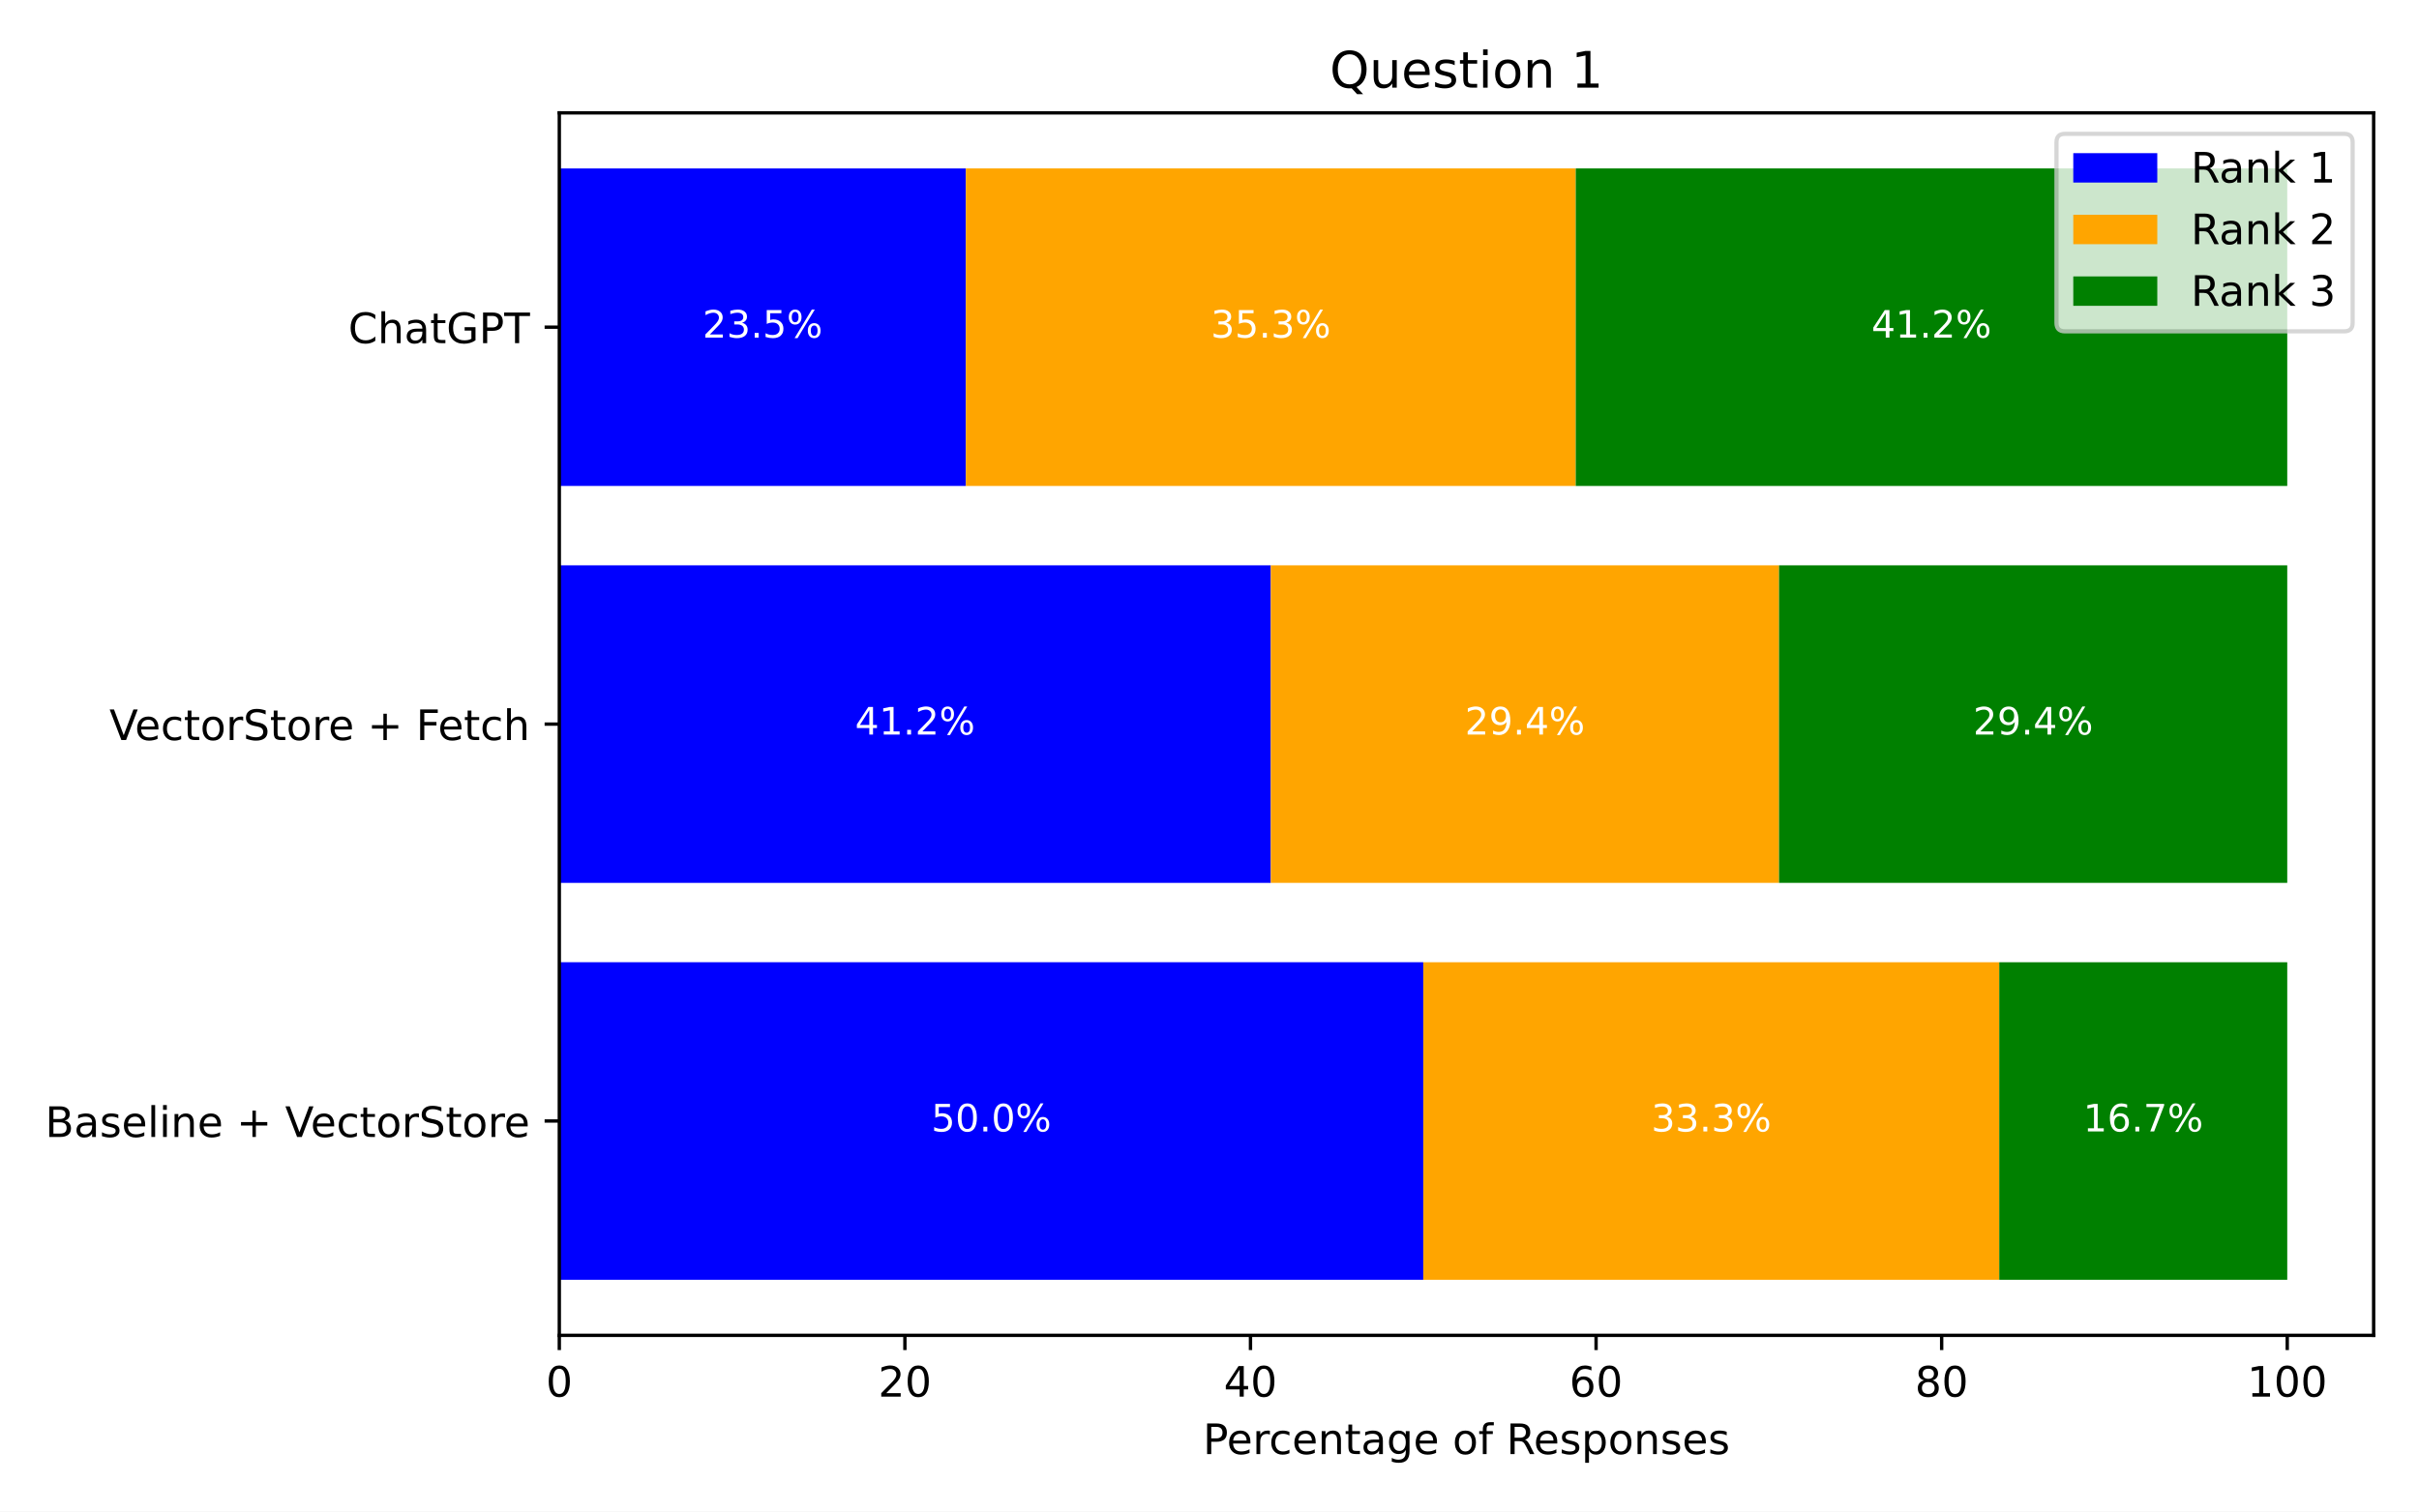
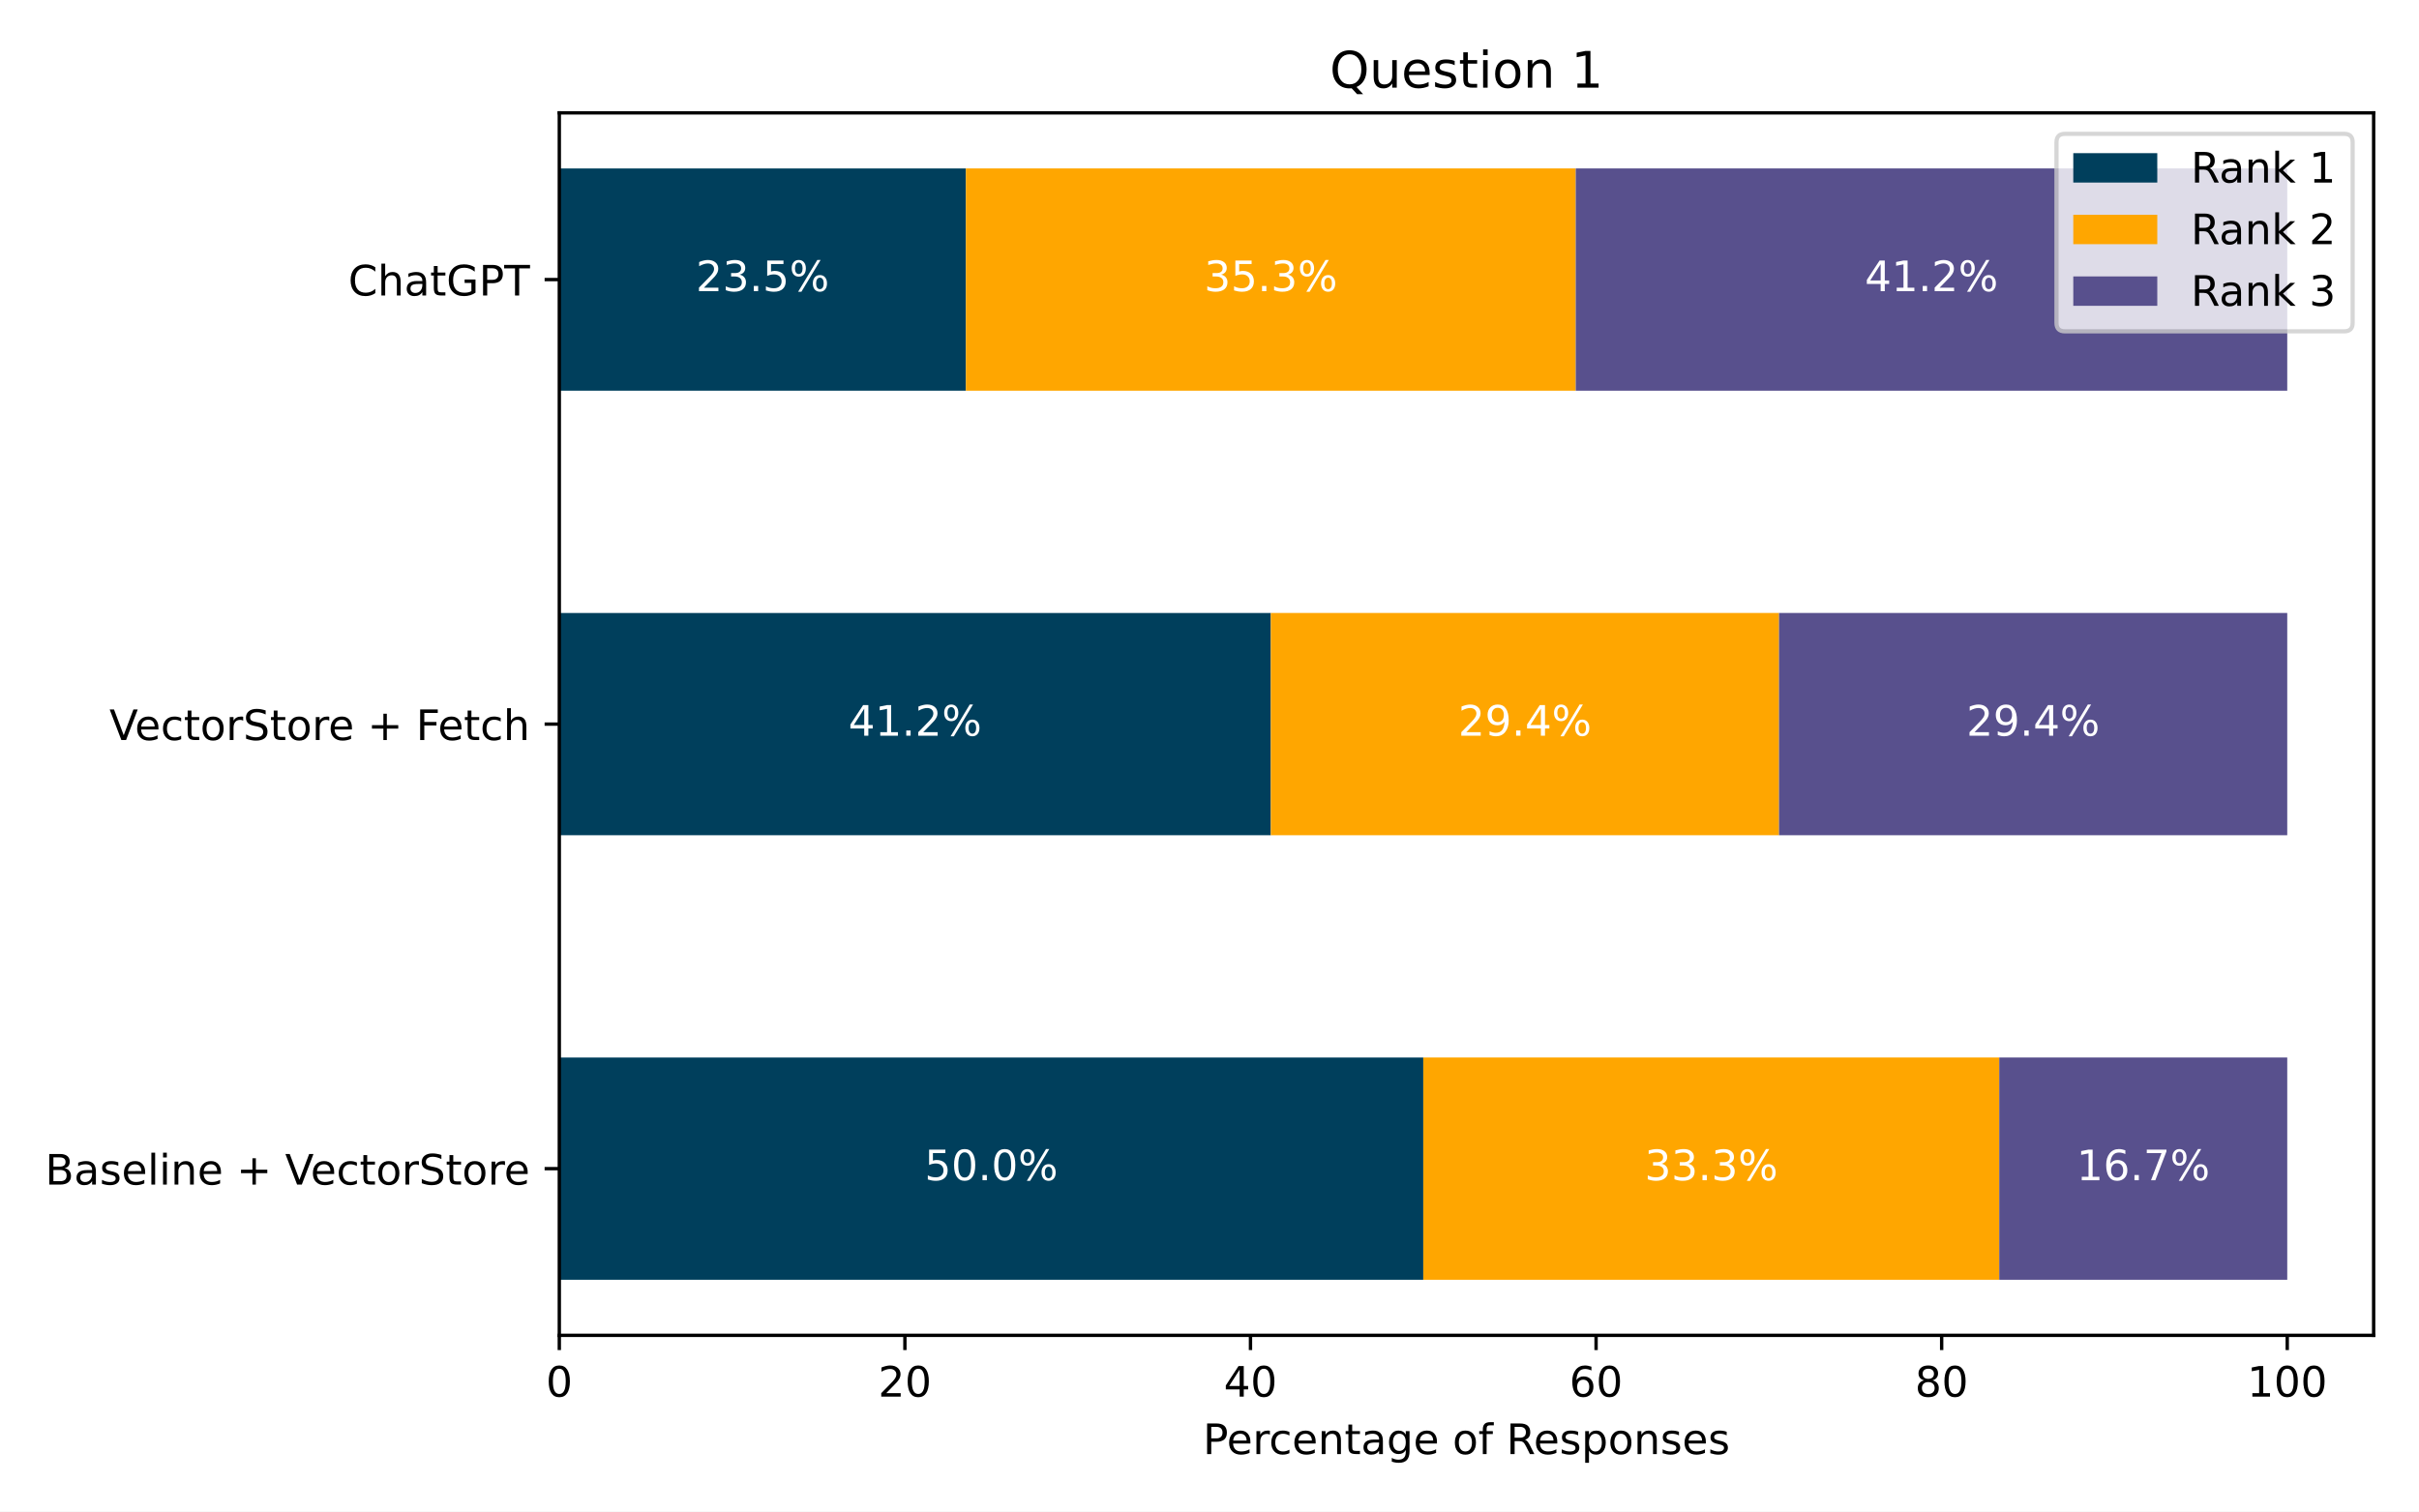
<svg xmlns="http://www.w3.org/2000/svg" xmlns:xlink="http://www.w3.org/1999/xlink" width="576pt" height="360pt" viewBox="0 0 576 360" version="1.1">
  <defs>
    <style type="text/css">*{stroke-linejoin: round; stroke-linecap: butt}</style>
  </defs>
  <g id="figure_1">
    <g id="patch_1">
      <path d="M 0 360  L 576 360  L 576 0  L 0 0  z " style="fill: #ffffff" />
    </g>
    <g id="axes_1">
      <g id="patch_2">
        <path d="M 133.18 318.04  L 565.2 318.04  L 565.2 26.88  L 133.18 26.88  z " style="fill: #ffffff" />
      </g>
      <g id="patch_3">
-         <path d="M 133.18 304.805  L 338.904 304.805  L 338.904 229.179  L 133.18 229.179  z " clip-path="url(#p5b445e9694)" style="fill: #0000ff" />
+         <path d="M 133.18 304.805  L 338.904 304.805  L 338.904 251.867  L 133.18 251.867  z " clip-path="url(#pec26a52840)" style="fill: #003f5c" />
      </g>
      <g id="patch_4">
-         <path d="M 133.18 210.273  L 302.6 210.273  L 302.6 134.647  L 133.18 134.647  z " clip-path="url(#p5b445e9694)" style="fill: #0000ff" />
+         <path d="M 133.18 198.929  L 302.6 198.929  L 302.6 145.991  L 133.18 145.991  z " clip-path="url(#pec26a52840)" style="fill: #003f5c" />
      </g>
      <g id="patch_5">
-         <path d="M 133.18 115.741  L 229.991 115.741  L 229.991 40.115  L 133.18 40.115  z " clip-path="url(#p5b445e9694)" style="fill: #0000ff" />
+         <path d="M 133.18 93.053  L 229.991 93.053  L 229.991 40.115  L 133.18 40.115  z " clip-path="url(#pec26a52840)" style="fill: #003f5c" />
      </g>
      <g id="patch_6">
-         <path d="M 338.904 304.805  L 476.053 304.805  L 476.053 229.179  L 338.904 229.179  z " clip-path="url(#p5b445e9694)" style="fill: #ffa500" />
+         <path d="M 338.904 304.805  L 476.053 304.805  L 476.053 251.867  L 338.904 251.867  z " clip-path="url(#pec26a52840)" style="fill: #ffa600" />
      </g>
      <g id="patch_7">
-         <path d="M 302.6 210.273  L 423.614 210.273  L 423.614 134.647  L 302.6 134.647  z " clip-path="url(#p5b445e9694)" style="fill: #ffa500" />
+         <path d="M 302.6 198.929  L 423.614 198.929  L 423.614 145.991  L 302.6 145.991  z " clip-path="url(#pec26a52840)" style="fill: #ffa600" />
      </g>
      <g id="patch_8">
-         <path d="M 229.991 115.741  L 375.208 115.741  L 375.208 40.115  L 229.991 40.115  z " clip-path="url(#p5b445e9694)" style="fill: #ffa500" />
+         <path d="M 229.991 93.053  L 375.208 93.053  L 375.208 40.115  L 229.991 40.115  z " clip-path="url(#pec26a52840)" style="fill: #ffa600" />
      </g>
      <g id="patch_9">
-         <path d="M 476.053 304.805  L 544.628 304.805  L 544.628 229.179  L 476.053 229.179  z " clip-path="url(#p5b445e9694)" style="fill: #008000" />
+         <path d="M 476.053 304.805  L 544.628 304.805  L 544.628 251.867  L 476.053 251.867  z " clip-path="url(#pec26a52840)" style="fill: #58508d" />
      </g>
      <g id="patch_10">
-         <path d="M 423.614 210.273  L 544.628 210.273  L 544.628 134.647  L 423.614 134.647  z " clip-path="url(#p5b445e9694)" style="fill: #008000" />
+         <path d="M 423.614 198.929  L 544.628 198.929  L 544.628 145.991  L 423.614 145.991  z " clip-path="url(#pec26a52840)" style="fill: #58508d" />
      </g>
      <g id="patch_11">
-         <path d="M 375.208 115.741  L 544.628 115.741  L 544.628 40.115  L 375.208 40.115  z " clip-path="url(#p5b445e9694)" style="fill: #008000" />
+         <path d="M 375.208 93.053  L 544.628 93.053  L 544.628 40.115  L 375.208 40.115  z " clip-path="url(#pec26a52840)" style="fill: #58508d" />
      </g>
      <g id="matplotlib.axis_1">
        <g id="xtick_1">
          <g id="line2d_1">
            <defs>
-               <path id="mfbe6ebeb5d" d="M 0 0  L 0 3.5  " style="stroke: #000000; stroke-width: 0.8" />
+               <path id="m919927a421" d="M 0 0  L 0 3.5  " style="stroke: #000000; stroke-width: 0.8" />
            </defs>
            <g>
-               <use xlink:href="#mfbe6ebeb5d" x="133.18" y="318.04" style="stroke: #000000; stroke-width: 0.8" />
+               <use xlink:href="#m919927a421" x="133.18" y="318.04" style="stroke: #000000; stroke-width: 0.8" />
            </g>
          </g>
          <g id="text_1">
            <g transform="translate(129.9988 332.6384) scale(0.1 -0.1)">
              <defs>
                <path id="DejaVuSans-30" d="M 2034 4250  Q 1547 4250 1301 3770  Q 1056 3291 1056 2328  Q 1056 1369 1301 889  Q 1547 409 2034 409  Q 2525 409 2770 889  Q 3016 1369 3016 2328  Q 3016 3291 2770 3770  Q 2525 4250 2034 4250  z M 2034 4750  Q 2819 4750 3233 4129  Q 3647 3509 3647 2328  Q 3647 1150 3233 529  Q 2819 -91 2034 -91  Q 1250 -91 836 529  Q 422 1150 422 2328  Q 422 3509 836 4129  Q 1250 4750 2034 4750  z " transform="scale(0.015625)" />
              </defs>
              <use xlink:href="#DejaVuSans-30" />
            </g>
          </g>
        </g>
        <g id="xtick_2">
          <g id="line2d_2">
            <g>
-               <use xlink:href="#mfbe6ebeb5d" x="215.47" y="318.04" style="stroke: #000000; stroke-width: 0.8" />
+               <use xlink:href="#m919927a421" x="215.47" y="318.04" style="stroke: #000000; stroke-width: 0.8" />
            </g>
          </g>
          <g id="text_2">
            <g transform="translate(209.107 332.6384) scale(0.1 -0.1)">
              <defs>
                <path id="DejaVuSans-32" d="M 1228 531  L 3431 531  L 3431 0  L 469 0  L 469 531  Q 828 903 1448 1529  Q 2069 2156 2228 2338  Q 2531 2678 2651 2914  Q 2772 3150 2772 3378  Q 2772 3750 2511 3984  Q 2250 4219 1831 4219  Q 1534 4219 1204 4116  Q 875 4013 500 3803  L 500 4441  Q 881 4594 1212 4672  Q 1544 4750 1819 4750  Q 2544 4750 2975 4387  Q 3406 4025 3406 3419  Q 3406 3131 3298 2873  Q 3191 2616 2906 2266  Q 2828 2175 2409 1742  Q 1991 1309 1228 531  z " transform="scale(0.015625)" />
              </defs>
              <use xlink:href="#DejaVuSans-32" />
              <use xlink:href="#DejaVuSans-30" x="63.623" />
            </g>
          </g>
        </g>
        <g id="xtick_3">
          <g id="line2d_3">
            <g>
-               <use xlink:href="#mfbe6ebeb5d" x="297.759" y="318.04" style="stroke: #000000; stroke-width: 0.8" />
+               <use xlink:href="#m919927a421" x="297.759" y="318.04" style="stroke: #000000; stroke-width: 0.8" />
            </g>
          </g>
          <g id="text_3">
            <g transform="translate(291.3965 332.6384) scale(0.1 -0.1)">
              <defs>
                <path id="DejaVuSans-34" d="M 2419 4116  L 825 1625  L 2419 1625  L 2419 4116  z M 2253 4666  L 3047 4666  L 3047 1625  L 3713 1625  L 3713 1100  L 3047 1100  L 3047 0  L 2419 0  L 2419 1100  L 313 1100  L 313 1709  L 2253 4666  z " transform="scale(0.015625)" />
              </defs>
              <use xlink:href="#DejaVuSans-34" />
              <use xlink:href="#DejaVuSans-30" x="63.623" />
            </g>
          </g>
        </g>
        <g id="xtick_4">
          <g id="line2d_4">
            <g>
-               <use xlink:href="#mfbe6ebeb5d" x="380.049" y="318.04" style="stroke: #000000; stroke-width: 0.8" />
+               <use xlink:href="#m919927a421" x="380.049" y="318.04" style="stroke: #000000; stroke-width: 0.8" />
            </g>
          </g>
          <g id="text_4">
            <g transform="translate(373.6861 332.6384) scale(0.1 -0.1)">
              <defs>
                <path id="DejaVuSans-36" d="M 2113 2584  Q 1688 2584 1439 2293  Q 1191 2003 1191 1497  Q 1191 994 1439 701  Q 1688 409 2113 409  Q 2538 409 2786 701  Q 3034 994 3034 1497  Q 3034 2003 2786 2293  Q 2538 2584 2113 2584  z M 3366 4563  L 3366 3988  Q 3128 4100 2886 4159  Q 2644 4219 2406 4219  Q 1781 4219 1451 3797  Q 1122 3375 1075 2522  Q 1259 2794 1537 2939  Q 1816 3084 2150 3084  Q 2853 3084 3261 2657  Q 3669 2231 3669 1497  Q 3669 778 3244 343  Q 2819 -91 2113 -91  Q 1303 -91 875 529  Q 447 1150 447 2328  Q 447 3434 972 4092  Q 1497 4750 2381 4750  Q 2619 4750 2861 4703  Q 3103 4656 3366 4563  z " transform="scale(0.015625)" />
              </defs>
              <use xlink:href="#DejaVuSans-36" />
              <use xlink:href="#DejaVuSans-30" x="63.623" />
            </g>
          </g>
        </g>
        <g id="xtick_5">
          <g id="line2d_5">
            <g>
-               <use xlink:href="#mfbe6ebeb5d" x="462.338" y="318.04" style="stroke: #000000; stroke-width: 0.8" />
+               <use xlink:href="#m919927a421" x="462.338" y="318.04" style="stroke: #000000; stroke-width: 0.8" />
            </g>
          </g>
          <g id="text_5">
            <g transform="translate(455.9756 332.6384) scale(0.1 -0.1)">
              <defs>
                <path id="DejaVuSans-38" d="M 2034 2216  Q 1584 2216 1326 1975  Q 1069 1734 1069 1313  Q 1069 891 1326 650  Q 1584 409 2034 409  Q 2484 409 2743 651  Q 3003 894 3003 1313  Q 3003 1734 2745 1975  Q 2488 2216 2034 2216  z M 1403 2484  Q 997 2584 770 2862  Q 544 3141 544 3541  Q 544 4100 942 4425  Q 1341 4750 2034 4750  Q 2731 4750 3128 4425  Q 3525 4100 3525 3541  Q 3525 3141 3298 2862  Q 3072 2584 2669 2484  Q 3125 2378 3379 2068  Q 3634 1759 3634 1313  Q 3634 634 3220 271  Q 2806 -91 2034 -91  Q 1263 -91 848 271  Q 434 634 434 1313  Q 434 1759 690 2068  Q 947 2378 1403 2484  z M 1172 3481  Q 1172 3119 1398 2916  Q 1625 2713 2034 2713  Q 2441 2713 2670 2916  Q 2900 3119 2900 3481  Q 2900 3844 2670 4047  Q 2441 4250 2034 4250  Q 1625 4250 1398 4047  Q 1172 3844 1172 3481  z " transform="scale(0.015625)" />
              </defs>
              <use xlink:href="#DejaVuSans-38" />
              <use xlink:href="#DejaVuSans-30" x="63.623" />
            </g>
          </g>
        </g>
        <g id="xtick_6">
          <g id="line2d_6">
            <g>
-               <use xlink:href="#mfbe6ebeb5d" x="544.628" y="318.04" style="stroke: #000000; stroke-width: 0.8" />
+               <use xlink:href="#m919927a421" x="544.628" y="318.04" style="stroke: #000000; stroke-width: 0.8" />
            </g>
          </g>
          <g id="text_6">
            <g transform="translate(535.0839 332.6384) scale(0.1 -0.1)">
              <defs>
                <path id="DejaVuSans-31" d="M 794 531  L 1825 531  L 1825 4091  L 703 3866  L 703 4441  L 1819 4666  L 2450 4666  L 2450 531  L 3481 531  L 3481 0  L 794 0  L 794 531  z " transform="scale(0.015625)" />
              </defs>
              <use xlink:href="#DejaVuSans-31" />
              <use xlink:href="#DejaVuSans-30" x="63.623" />
              <use xlink:href="#DejaVuSans-30" x="127.246" />
            </g>
          </g>
        </g>
        <g id="text_7">
          <g transform="translate(286.4509 346.3166) scale(0.1 -0.1)">
            <defs>
              <path id="DejaVuSans-50" d="M 1259 4147  L 1259 2394  L 2053 2394  Q 2494 2394 2734 2622  Q 2975 2850 2975 3272  Q 2975 3691 2734 3919  Q 2494 4147 2053 4147  L 1259 4147  z M 628 4666  L 2053 4666  Q 2838 4666 3239 4311  Q 3641 3956 3641 3272  Q 3641 2581 3239 2228  Q 2838 1875 2053 1875  L 1259 1875  L 1259 0  L 628 0  L 628 4666  z " transform="scale(0.015625)" />
              <path id="DejaVuSans-65" d="M 3597 1894  L 3597 1613  L 953 1613  Q 991 1019 1311 708  Q 1631 397 2203 397  Q 2534 397 2845 478  Q 3156 559 3463 722  L 3463 178  Q 3153 47 2828 -22  Q 2503 -91 2169 -91  Q 1331 -91 842 396  Q 353 884 353 1716  Q 353 2575 817 3079  Q 1281 3584 2069 3584  Q 2775 3584 3186 3129  Q 3597 2675 3597 1894  z M 3022 2063  Q 3016 2534 2758 2815  Q 2500 3097 2075 3097  Q 1594 3097 1305 2825  Q 1016 2553 972 2059  L 3022 2063  z " transform="scale(0.015625)" />
              <path id="DejaVuSans-72" d="M 2631 2963  Q 2534 3019 2420 3045  Q 2306 3072 2169 3072  Q 1681 3072 1420 2755  Q 1159 2438 1159 1844  L 1159 0  L 581 0  L 581 3500  L 1159 3500  L 1159 2956  Q 1341 3275 1631 3429  Q 1922 3584 2338 3584  Q 2397 3584 2469 3576  Q 2541 3569 2628 3553  L 2631 2963  z " transform="scale(0.015625)" />
              <path id="DejaVuSans-63" d="M 3122 3366  L 3122 2828  Q 2878 2963 2633 3030  Q 2388 3097 2138 3097  Q 1578 3097 1268 2742  Q 959 2388 959 1747  Q 959 1106 1268 751  Q 1578 397 2138 397  Q 2388 397 2633 464  Q 2878 531 3122 666  L 3122 134  Q 2881 22 2623 -34  Q 2366 -91 2075 -91  Q 1284 -91 818 406  Q 353 903 353 1747  Q 353 2603 823 3093  Q 1294 3584 2113 3584  Q 2378 3584 2631 3529  Q 2884 3475 3122 3366  z " transform="scale(0.015625)" />
              <path id="DejaVuSans-6e" d="M 3513 2113  L 3513 0  L 2938 0  L 2938 2094  Q 2938 2591 2744 2837  Q 2550 3084 2163 3084  Q 1697 3084 1428 2787  Q 1159 2491 1159 1978  L 1159 0  L 581 0  L 581 3500  L 1159 3500  L 1159 2956  Q 1366 3272 1645 3428  Q 1925 3584 2291 3584  Q 2894 3584 3203 3211  Q 3513 2838 3513 2113  z " transform="scale(0.015625)" />
              <path id="DejaVuSans-74" d="M 1172 4494  L 1172 3500  L 2356 3500  L 2356 3053  L 1172 3053  L 1172 1153  Q 1172 725 1289 603  Q 1406 481 1766 481  L 2356 481  L 2356 0  L 1766 0  Q 1100 0 847 248  Q 594 497 594 1153  L 594 3053  L 172 3053  L 172 3500  L 594 3500  L 594 4494  L 1172 4494  z " transform="scale(0.015625)" />
              <path id="DejaVuSans-61" d="M 2194 1759  Q 1497 1759 1228 1600  Q 959 1441 959 1056  Q 959 750 1161 570  Q 1363 391 1709 391  Q 2188 391 2477 730  Q 2766 1069 2766 1631  L 2766 1759  L 2194 1759  z M 3341 1997  L 3341 0  L 2766 0  L 2766 531  Q 2569 213 2275 61  Q 1981 -91 1556 -91  Q 1019 -91 701 211  Q 384 513 384 1019  Q 384 1609 779 1909  Q 1175 2209 1959 2209  L 2766 2209  L 2766 2266  Q 2766 2663 2505 2880  Q 2244 3097 1772 3097  Q 1472 3097 1187 3025  Q 903 2953 641 2809  L 641 3341  Q 956 3463 1253 3523  Q 1550 3584 1831 3584  Q 2591 3584 2966 3190  Q 3341 2797 3341 1997  z " transform="scale(0.015625)" />
              <path id="DejaVuSans-67" d="M 2906 1791  Q 2906 2416 2648 2759  Q 2391 3103 1925 3103  Q 1463 3103 1205 2759  Q 947 2416 947 1791  Q 947 1169 1205 825  Q 1463 481 1925 481  Q 2391 481 2648 825  Q 2906 1169 2906 1791  z M 3481 434  Q 3481 -459 3084 -895  Q 2688 -1331 1869 -1331  Q 1566 -1331 1297 -1286  Q 1028 -1241 775 -1147  L 775 -588  Q 1028 -725 1275 -790  Q 1522 -856 1778 -856  Q 2344 -856 2625 -561  Q 2906 -266 2906 331  L 2906 616  Q 2728 306 2450 153  Q 2172 0 1784 0  Q 1141 0 747 490  Q 353 981 353 1791  Q 353 2603 747 3093  Q 1141 3584 1784 3584  Q 2172 3584 2450 3431  Q 2728 3278 2906 2969  L 2906 3500  L 3481 3500  L 3481 434  z " transform="scale(0.015625)" />
              <path id="DejaVuSans-20" transform="scale(0.015625)" />
              <path id="DejaVuSans-6f" d="M 1959 3097  Q 1497 3097 1228 2736  Q 959 2375 959 1747  Q 959 1119 1226 758  Q 1494 397 1959 397  Q 2419 397 2687 759  Q 2956 1122 2956 1747  Q 2956 2369 2687 2733  Q 2419 3097 1959 3097  z M 1959 3584  Q 2709 3584 3137 3096  Q 3566 2609 3566 1747  Q 3566 888 3137 398  Q 2709 -91 1959 -91  Q 1206 -91 779 398  Q 353 888 353 1747  Q 353 2609 779 3096  Q 1206 3584 1959 3584  z " transform="scale(0.015625)" />
              <path id="DejaVuSans-66" d="M 2375 4863  L 2375 4384  L 1825 4384  Q 1516 4384 1395 4259  Q 1275 4134 1275 3809  L 1275 3500  L 2222 3500  L 2222 3053  L 1275 3053  L 1275 0  L 697 0  L 697 3053  L 147 3053  L 147 3500  L 697 3500  L 697 3744  Q 697 4328 969 4595  Q 1241 4863 1831 4863  L 2375 4863  z " transform="scale(0.015625)" />
              <path id="DejaVuSans-52" d="M 2841 2188  Q 3044 2119 3236 1894  Q 3428 1669 3622 1275  L 4263 0  L 3584 0  L 2988 1197  Q 2756 1666 2539 1819  Q 2322 1972 1947 1972  L 1259 1972  L 1259 0  L 628 0  L 628 4666  L 2053 4666  Q 2853 4666 3247 4331  Q 3641 3997 3641 3322  Q 3641 2881 3436 2590  Q 3231 2300 2841 2188  z M 1259 4147  L 1259 2491  L 2053 2491  Q 2509 2491 2742 2702  Q 2975 2913 2975 3322  Q 2975 3731 2742 3939  Q 2509 4147 2053 4147  L 1259 4147  z " transform="scale(0.015625)" />
              <path id="DejaVuSans-73" d="M 2834 3397  L 2834 2853  Q 2591 2978 2328 3040  Q 2066 3103 1784 3103  Q 1356 3103 1142 2972  Q 928 2841 928 2578  Q 928 2378 1081 2264  Q 1234 2150 1697 2047  L 1894 2003  Q 2506 1872 2764 1633  Q 3022 1394 3022 966  Q 3022 478 2636 193  Q 2250 -91 1575 -91  Q 1294 -91 989 -36  Q 684 19 347 128  L 347 722  Q 666 556 975 473  Q 1284 391 1588 391  Q 1994 391 2212 530  Q 2431 669 2431 922  Q 2431 1156 2273 1281  Q 2116 1406 1581 1522  L 1381 1569  Q 847 1681 609 1914  Q 372 2147 372 2553  Q 372 3047 722 3315  Q 1072 3584 1716 3584  Q 2034 3584 2315 3537  Q 2597 3491 2834 3397  z " transform="scale(0.015625)" />
              <path id="DejaVuSans-70" d="M 1159 525  L 1159 -1331  L 581 -1331  L 581 3500  L 1159 3500  L 1159 2969  Q 1341 3281 1617 3432  Q 1894 3584 2278 3584  Q 2916 3584 3314 3078  Q 3713 2572 3713 1747  Q 3713 922 3314 415  Q 2916 -91 2278 -91  Q 1894 -91 1617 61  Q 1341 213 1159 525  z M 3116 1747  Q 3116 2381 2855 2742  Q 2594 3103 2138 3103  Q 1681 3103 1420 2742  Q 1159 2381 1159 1747  Q 1159 1113 1420 752  Q 1681 391 2138 391  Q 2594 391 2855 752  Q 3116 1113 3116 1747  z " transform="scale(0.015625)" />
            </defs>
            <use xlink:href="#DejaVuSans-50" />
            <use xlink:href="#DejaVuSans-65" x="56.678" />
            <use xlink:href="#DejaVuSans-72" x="118.201" />
            <use xlink:href="#DejaVuSans-63" x="157.064" />
            <use xlink:href="#DejaVuSans-65" x="212.045" />
            <use xlink:href="#DejaVuSans-6e" x="273.568" />
            <use xlink:href="#DejaVuSans-74" x="336.947" />
            <use xlink:href="#DejaVuSans-61" x="376.156" />
            <use xlink:href="#DejaVuSans-67" x="437.436" />
            <use xlink:href="#DejaVuSans-65" x="500.912" />
            <use xlink:href="#DejaVuSans-20" x="562.436" />
            <use xlink:href="#DejaVuSans-6f" x="594.223" />
            <use xlink:href="#DejaVuSans-66" x="655.404" />
            <use xlink:href="#DejaVuSans-20" x="690.609" />
            <use xlink:href="#DejaVuSans-52" x="722.396" />
            <use xlink:href="#DejaVuSans-65" x="787.379" />
            <use xlink:href="#DejaVuSans-73" x="848.902" />
            <use xlink:href="#DejaVuSans-70" x="901.002" />
            <use xlink:href="#DejaVuSans-6f" x="964.479" />
            <use xlink:href="#DejaVuSans-6e" x="1025.66" />
            <use xlink:href="#DejaVuSans-73" x="1089.039" />
            <use xlink:href="#DejaVuSans-65" x="1141.139" />
            <use xlink:href="#DejaVuSans-73" x="1202.662" />
          </g>
        </g>
      </g>
      <g id="matplotlib.axis_2">
        <g id="ytick_1">
          <g id="line2d_7">
            <defs>
-               <path id="mc31840685c" d="M 0 0  L -3.5 0  " style="stroke: #000000; stroke-width: 0.8" />
+               <path id="m435c322499" d="M 0 0  L -3.5 0  " style="stroke: #000000; stroke-width: 0.8" />
            </defs>
            <g>
-               <use xlink:href="#mc31840685c" x="133.18" y="266.992" style="stroke: #000000; stroke-width: 0.8" />
+               <use xlink:href="#m435c322499" x="133.18" y="278.336" style="stroke: #000000; stroke-width: 0.8" />
            </g>
          </g>
          <g id="text_8">
-             <g transform="translate(10.75188 270.7917) scale(0.1 -0.1)">
+             <g transform="translate(10.75188 282.1356) scale(0.1 -0.1)">
              <defs>
                <path id="DejaVuSans-42" d="M 1259 2228  L 1259 519  L 2272 519  Q 2781 519 3026 730  Q 3272 941 3272 1375  Q 3272 1813 3026 2020  Q 2781 2228 2272 2228  L 1259 2228  z M 1259 4147  L 1259 2741  L 2194 2741  Q 2656 2741 2882 2914  Q 3109 3088 3109 3444  Q 3109 3797 2882 3972  Q 2656 4147 2194 4147  L 1259 4147  z M 628 4666  L 2241 4666  Q 2963 4666 3353 4366  Q 3744 4066 3744 3513  Q 3744 3084 3544 2831  Q 3344 2578 2956 2516  Q 3422 2416 3680 2098  Q 3938 1781 3938 1306  Q 3938 681 3513 340  Q 3088 0 2303 0  L 628 0  L 628 4666  z " transform="scale(0.015625)" />
                <path id="DejaVuSans-6c" d="M 603 4863  L 1178 4863  L 1178 0  L 603 0  L 603 4863  z " transform="scale(0.015625)" />
                <path id="DejaVuSans-69" d="M 603 3500  L 1178 3500  L 1178 0  L 603 0  L 603 3500  z M 603 4863  L 1178 4863  L 1178 4134  L 603 4134  L 603 4863  z " transform="scale(0.015625)" />
                <path id="DejaVuSans-2b" d="M 2944 4013  L 2944 2272  L 4684 2272  L 4684 1741  L 2944 1741  L 2944 0  L 2419 0  L 2419 1741  L 678 1741  L 678 2272  L 2419 2272  L 2419 4013  L 2944 4013  z " transform="scale(0.015625)" />
                <path id="DejaVuSans-56" d="M 1831 0  L 50 4666  L 709 4666  L 2188 738  L 3669 4666  L 4325 4666  L 2547 0  L 1831 0  z " transform="scale(0.015625)" />
                <path id="DejaVuSans-53" d="M 3425 4513  L 3425 3897  Q 3066 4069 2747 4153  Q 2428 4238 2131 4238  Q 1616 4238 1336 4038  Q 1056 3838 1056 3469  Q 1056 3159 1242 3001  Q 1428 2844 1947 2747  L 2328 2669  Q 3034 2534 3370 2195  Q 3706 1856 3706 1288  Q 3706 609 3251 259  Q 2797 -91 1919 -91  Q 1588 -91 1214 -16  Q 841 59 441 206  L 441 856  Q 825 641 1194 531  Q 1563 422 1919 422  Q 2459 422 2753 634  Q 3047 847 3047 1241  Q 3047 1584 2836 1778  Q 2625 1972 2144 2069  L 1759 2144  Q 1053 2284 737 2584  Q 422 2884 422 3419  Q 422 4038 858 4394  Q 1294 4750 2059 4750  Q 2388 4750 2728 4690  Q 3069 4631 3425 4513  z " transform="scale(0.015625)" />
              </defs>
              <use xlink:href="#DejaVuSans-42" />
              <use xlink:href="#DejaVuSans-61" x="68.604" />
              <use xlink:href="#DejaVuSans-73" x="129.883" />
              <use xlink:href="#DejaVuSans-65" x="181.982" />
              <use xlink:href="#DejaVuSans-6c" x="243.506" />
              <use xlink:href="#DejaVuSans-69" x="271.289" />
              <use xlink:href="#DejaVuSans-6e" x="299.072" />
              <use xlink:href="#DejaVuSans-65" x="362.451" />
              <use xlink:href="#DejaVuSans-20" x="423.975" />
              <use xlink:href="#DejaVuSans-2b" x="455.762" />
              <use xlink:href="#DejaVuSans-20" x="539.551" />
              <use xlink:href="#DejaVuSans-56" x="571.338" />
              <use xlink:href="#DejaVuSans-65" x="631.996" />
              <use xlink:href="#DejaVuSans-63" x="693.52" />
              <use xlink:href="#DejaVuSans-74" x="748.5" />
              <use xlink:href="#DejaVuSans-6f" x="787.709" />
              <use xlink:href="#DejaVuSans-72" x="848.891" />
              <use xlink:href="#DejaVuSans-53" x="890.004" />
              <use xlink:href="#DejaVuSans-74" x="953.48" />
              <use xlink:href="#DejaVuSans-6f" x="992.689" />
              <use xlink:href="#DejaVuSans-72" x="1053.871" />
              <use xlink:href="#DejaVuSans-65" x="1092.734" />
            </g>
          </g>
        </g>
        <g id="ytick_2">
          <g id="line2d_8">
            <g>
-               <use xlink:href="#mc31840685c" x="133.18" y="172.46" style="stroke: #000000; stroke-width: 0.8" />
+               <use xlink:href="#m435c322499" x="133.18" y="172.46" style="stroke: #000000; stroke-width: 0.8" />
            </g>
          </g>
          <g id="text_9">
            <g transform="translate(26.03937 176.2592) scale(0.1 -0.1)">
              <defs>
                <path id="DejaVuSans-46" d="M 628 4666  L 3309 4666  L 3309 4134  L 1259 4134  L 1259 2759  L 3109 2759  L 3109 2228  L 1259 2228  L 1259 0  L 628 0  L 628 4666  z " transform="scale(0.015625)" />
                <path id="DejaVuSans-68" d="M 3513 2113  L 3513 0  L 2938 0  L 2938 2094  Q 2938 2591 2744 2837  Q 2550 3084 2163 3084  Q 1697 3084 1428 2787  Q 1159 2491 1159 1978  L 1159 0  L 581 0  L 581 4863  L 1159 4863  L 1159 2956  Q 1366 3272 1645 3428  Q 1925 3584 2291 3584  Q 2894 3584 3203 3211  Q 3513 2838 3513 2113  z " transform="scale(0.015625)" />
              </defs>
              <use xlink:href="#DejaVuSans-56" />
              <use xlink:href="#DejaVuSans-65" x="60.658" />
              <use xlink:href="#DejaVuSans-63" x="122.182" />
              <use xlink:href="#DejaVuSans-74" x="177.162" />
              <use xlink:href="#DejaVuSans-6f" x="216.371" />
              <use xlink:href="#DejaVuSans-72" x="277.553" />
              <use xlink:href="#DejaVuSans-53" x="318.666" />
              <use xlink:href="#DejaVuSans-74" x="382.143" />
              <use xlink:href="#DejaVuSans-6f" x="421.352" />
              <use xlink:href="#DejaVuSans-72" x="482.533" />
              <use xlink:href="#DejaVuSans-65" x="521.396" />
              <use xlink:href="#DejaVuSans-20" x="582.92" />
              <use xlink:href="#DejaVuSans-2b" x="614.707" />
              <use xlink:href="#DejaVuSans-20" x="698.496" />
              <use xlink:href="#DejaVuSans-46" x="730.283" />
              <use xlink:href="#DejaVuSans-65" x="782.303" />
              <use xlink:href="#DejaVuSans-74" x="843.826" />
              <use xlink:href="#DejaVuSans-63" x="883.035" />
              <use xlink:href="#DejaVuSans-68" x="938.016" />
            </g>
          </g>
        </g>
        <g id="ytick_3">
          <g id="line2d_9">
            <g>
-               <use xlink:href="#mc31840685c" x="133.18" y="77.928" style="stroke: #000000; stroke-width: 0.8" />
+               <use xlink:href="#m435c322499" x="133.18" y="66.584" style="stroke: #000000; stroke-width: 0.8" />
            </g>
          </g>
          <g id="text_10">
-             <g transform="translate(82.92531 81.72675) scale(0.1 -0.1)">
+             <g transform="translate(82.92531 70.38286) scale(0.1 -0.1)">
              <defs>
                <path id="DejaVuSans-43" d="M 4122 4306  L 4122 3641  Q 3803 3938 3442 4084  Q 3081 4231 2675 4231  Q 1875 4231 1450 3742  Q 1025 3253 1025 2328  Q 1025 1406 1450 917  Q 1875 428 2675 428  Q 3081 428 3442 575  Q 3803 722 4122 1019  L 4122 359  Q 3791 134 3420 21  Q 3050 -91 2638 -91  Q 1578 -91 968 557  Q 359 1206 359 2328  Q 359 3453 968 4101  Q 1578 4750 2638 4750  Q 3056 4750 3426 4639  Q 3797 4528 4122 4306  z " transform="scale(0.015625)" />
                <path id="DejaVuSans-47" d="M 3809 666  L 3809 1919  L 2778 1919  L 2778 2438  L 4434 2438  L 4434 434  Q 4069 175 3628 42  Q 3188 -91 2688 -91  Q 1594 -91 976 548  Q 359 1188 359 2328  Q 359 3472 976 4111  Q 1594 4750 2688 4750  Q 3144 4750 3555 4637  Q 3966 4525 4313 4306  L 4313 3634  Q 3963 3931 3569 4081  Q 3175 4231 2741 4231  Q 1884 4231 1454 3753  Q 1025 3275 1025 2328  Q 1025 1384 1454 906  Q 1884 428 2741 428  Q 3075 428 3337 486  Q 3600 544 3809 666  z " transform="scale(0.015625)" />
                <path id="DejaVuSans-54" d="M -19 4666  L 3928 4666  L 3928 4134  L 2272 4134  L 2272 0  L 1638 0  L 1638 4134  L -19 4134  L -19 4666  z " transform="scale(0.015625)" />
              </defs>
              <use xlink:href="#DejaVuSans-43" />
              <use xlink:href="#DejaVuSans-68" x="69.824" />
              <use xlink:href="#DejaVuSans-61" x="133.203" />
              <use xlink:href="#DejaVuSans-74" x="194.482" />
              <use xlink:href="#DejaVuSans-47" x="233.691" />
              <use xlink:href="#DejaVuSans-50" x="311.182" />
              <use xlink:href="#DejaVuSans-54" x="371.484" />
            </g>
          </g>
        </g>
      </g>
      <g id="patch_12">
        <path d="M 133.18 318.04  L 133.18 26.88  " style="fill: none; stroke: #000000; stroke-width: 0.8; stroke-linejoin: miter; stroke-linecap: square" />
      </g>
      <g id="patch_13">
        <path d="M 565.2 318.04  L 565.2 26.88  " style="fill: none; stroke: #000000; stroke-width: 0.8; stroke-linejoin: miter; stroke-linecap: square" />
      </g>
      <g id="patch_14">
        <path d="M 133.18 318.04  L 565.2 318.04  " style="fill: none; stroke: #000000; stroke-width: 0.8; stroke-linejoin: miter; stroke-linecap: square" />
      </g>
      <g id="patch_15">
        <path d="M 133.18 26.88  L 565.2 26.88  " style="fill: none; stroke: #000000; stroke-width: 0.8; stroke-linejoin: miter; stroke-linecap: square" />
      </g>
      <g id="text_11">
-         <g style="fill: #ffffff" transform="translate(221.7467 269.4759) scale(0.09 -0.09)">
+         <g style="fill: #ffffff" transform="translate(220.1583 281.0957) scale(0.1 -0.1)">
          <defs>
            <path id="DejaVuSans-35" d="M 691 4666  L 3169 4666  L 3169 4134  L 1269 4134  L 1269 2991  Q 1406 3038 1543 3061  Q 1681 3084 1819 3084  Q 2600 3084 3056 2656  Q 3513 2228 3513 1497  Q 3513 744 3044 326  Q 2575 -91 1722 -91  Q 1428 -91 1123 -41  Q 819 9 494 109  L 494 744  Q 775 591 1075 516  Q 1375 441 1709 441  Q 2250 441 2565 725  Q 2881 1009 2881 1497  Q 2881 1984 2565 2268  Q 2250 2553 1709 2553  Q 1456 2553 1204 2497  Q 953 2441 691 2322  L 691 4666  z " transform="scale(0.015625)" />
            <path id="DejaVuSans-2e" d="M 684 794  L 1344 794  L 1344 0  L 684 0  L 684 794  z " transform="scale(0.015625)" />
            <path id="DejaVuSans-25" d="M 4653 2053  Q 4381 2053 4226 1822  Q 4072 1591 4072 1178  Q 4072 772 4226 539  Q 4381 306 4653 306  Q 4919 306 5073 539  Q 5228 772 5228 1178  Q 5228 1588 5073 1820  Q 4919 2053 4653 2053  z M 4653 2450  Q 5147 2450 5437 2106  Q 5728 1763 5728 1178  Q 5728 594 5436 251  Q 5144 -91 4653 -91  Q 4153 -91 3862 251  Q 3572 594 3572 1178  Q 3572 1766 3864 2108  Q 4156 2450 4653 2450  z M 1428 4353  Q 1159 4353 1004 4120  Q 850 3888 850 3481  Q 850 3069 1003 2837  Q 1156 2606 1428 2606  Q 1700 2606 1854 2837  Q 2009 3069 2009 3481  Q 2009 3884 1853 4118  Q 1697 4353 1428 4353  z M 4250 4750  L 4750 4750  L 1831 -91  L 1331 -91  L 4250 4750  z M 1428 4750  Q 1922 4750 2215 4408  Q 2509 4066 2509 3481  Q 2509 2891 2217 2550  Q 1925 2209 1428 2209  Q 931 2209 642 2551  Q 353 2894 353 3481  Q 353 4063 643 4406  Q 934 4750 1428 4750  z " transform="scale(0.015625)" />
          </defs>
          <use xlink:href="#DejaVuSans-35" />
          <use xlink:href="#DejaVuSans-30" x="63.623" />
          <use xlink:href="#DejaVuSans-2e" x="127.246" />
          <use xlink:href="#DejaVuSans-30" x="159.033" />
          <use xlink:href="#DejaVuSans-25" x="222.656" />
        </g>
      </g>
      <g id="text_12">
-         <g style="fill: #ffffff" transform="translate(393.1832 269.4759) scale(0.09 -0.09)">
+         <g style="fill: #ffffff" transform="translate(391.5948 281.0957) scale(0.1 -0.1)">
          <defs>
            <path id="DejaVuSans-33" d="M 2597 2516  Q 3050 2419 3304 2112  Q 3559 1806 3559 1356  Q 3559 666 3084 287  Q 2609 -91 1734 -91  Q 1441 -91 1130 -33  Q 819 25 488 141  L 488 750  Q 750 597 1062 519  Q 1375 441 1716 441  Q 2309 441 2620 675  Q 2931 909 2931 1356  Q 2931 1769 2642 2001  Q 2353 2234 1838 2234  L 1294 2234  L 1294 2753  L 1863 2753  Q 2328 2753 2575 2939  Q 2822 3125 2822 3475  Q 2822 3834 2567 4026  Q 2313 4219 1838 4219  Q 1578 4219 1281 4162  Q 984 4106 628 3988  L 628 4550  Q 988 4650 1302 4700  Q 1616 4750 1894 4750  Q 2613 4750 3031 4423  Q 3450 4097 3450 3541  Q 3450 3153 3228 2886  Q 3006 2619 2597 2516  z " transform="scale(0.015625)" />
          </defs>
          <use xlink:href="#DejaVuSans-33" />
          <use xlink:href="#DejaVuSans-33" x="63.623" />
          <use xlink:href="#DejaVuSans-2e" x="127.246" />
          <use xlink:href="#DejaVuSans-33" x="159.033" />
          <use xlink:href="#DejaVuSans-25" x="222.656" />
        </g>
      </g>
      <g id="text_13">
-         <g style="fill: #ffffff" transform="translate(496.0451 269.4759) scale(0.09 -0.09)">
+         <g style="fill: #ffffff" transform="translate(494.4567 281.0957) scale(0.1 -0.1)">
          <defs>
            <path id="DejaVuSans-37" d="M 525 4666  L 3525 4666  L 3525 4397  L 1831 0  L 1172 0  L 2766 4134  L 525 4134  L 525 4666  z " transform="scale(0.015625)" />
          </defs>
          <use xlink:href="#DejaVuSans-31" />
          <use xlink:href="#DejaVuSans-36" x="63.623" />
          <use xlink:href="#DejaVuSans-2e" x="127.246" />
          <use xlink:href="#DejaVuSans-37" x="159.033" />
          <use xlink:href="#DejaVuSans-25" x="222.656" />
        </g>
      </g>
      <g id="text_14">
-         <g style="fill: #ffffff" transform="translate(203.5946 174.9434) scale(0.09 -0.09)">
+         <g style="fill: #ffffff" transform="translate(202.0062 175.2194) scale(0.1 -0.1)">
          <use xlink:href="#DejaVuSans-34" />
          <use xlink:href="#DejaVuSans-31" x="63.623" />
          <use xlink:href="#DejaVuSans-2e" x="127.246" />
          <use xlink:href="#DejaVuSans-32" x="159.033" />
          <use xlink:href="#DejaVuSans-25" x="222.656" />
        </g>
      </g>
      <g id="text_15">
-         <g style="fill: #ffffff" transform="translate(348.8114 174.9434) scale(0.09 -0.09)">
+         <g style="fill: #ffffff" transform="translate(347.223 175.2194) scale(0.1 -0.1)">
          <defs>
            <path id="DejaVuSans-39" d="M 703 97  L 703 672  Q 941 559 1184 500  Q 1428 441 1663 441  Q 2288 441 2617 861  Q 2947 1281 2994 2138  Q 2813 1869 2534 1725  Q 2256 1581 1919 1581  Q 1219 1581 811 2004  Q 403 2428 403 3163  Q 403 3881 828 4315  Q 1253 4750 1959 4750  Q 2769 4750 3195 4129  Q 3622 3509 3622 2328  Q 3622 1225 3098 567  Q 2575 -91 1691 -91  Q 1453 -91 1209 -44  Q 966 3 703 97  z M 1959 2075  Q 2384 2075 2632 2365  Q 2881 2656 2881 3163  Q 2881 3666 2632 3958  Q 2384 4250 1959 4250  Q 1534 4250 1286 3958  Q 1038 3666 1038 3163  Q 1038 2656 1286 2365  Q 1534 2075 1959 2075  z " transform="scale(0.015625)" />
          </defs>
          <use xlink:href="#DejaVuSans-32" />
          <use xlink:href="#DejaVuSans-39" x="63.623" />
          <use xlink:href="#DejaVuSans-2e" x="127.246" />
          <use xlink:href="#DejaVuSans-34" x="159.033" />
          <use xlink:href="#DejaVuSans-25" x="222.656" />
        </g>
      </g>
      <g id="text_16">
-         <g style="fill: #ffffff" transform="translate(469.8254 174.9434) scale(0.09 -0.09)">
+         <g style="fill: #ffffff" transform="translate(468.237 175.2194) scale(0.1 -0.1)">
          <use xlink:href="#DejaVuSans-32" />
          <use xlink:href="#DejaVuSans-39" x="63.623" />
          <use xlink:href="#DejaVuSans-2e" x="127.246" />
          <use xlink:href="#DejaVuSans-34" x="159.033" />
          <use xlink:href="#DejaVuSans-25" x="222.656" />
        </g>
      </g>
      <g id="text_17">
-         <g style="fill: #ffffff" transform="translate(167.2904 80.41097) scale(0.09 -0.09)">
+         <g style="fill: #ffffff" transform="translate(165.702 69.34301) scale(0.1 -0.1)">
          <use xlink:href="#DejaVuSans-32" />
          <use xlink:href="#DejaVuSans-33" x="63.623" />
          <use xlink:href="#DejaVuSans-2e" x="127.246" />
          <use xlink:href="#DejaVuSans-35" x="159.033" />
          <use xlink:href="#DejaVuSans-25" x="222.656" />
        </g>
      </g>
      <g id="text_18">
-         <g style="fill: #ffffff" transform="translate(288.3044 80.41097) scale(0.09 -0.09)">
+         <g style="fill: #ffffff" transform="translate(286.716 69.34301) scale(0.1 -0.1)">
          <use xlink:href="#DejaVuSans-33" />
          <use xlink:href="#DejaVuSans-35" x="63.623" />
          <use xlink:href="#DejaVuSans-2e" x="127.246" />
          <use xlink:href="#DejaVuSans-33" x="159.033" />
          <use xlink:href="#DejaVuSans-25" x="222.656" />
        </g>
      </g>
      <g id="text_19">
-         <g style="fill: #ffffff" transform="translate(445.6226 80.41097) scale(0.09 -0.09)">
+         <g style="fill: #ffffff" transform="translate(444.0342 69.34301) scale(0.1 -0.1)">
          <use xlink:href="#DejaVuSans-34" />
          <use xlink:href="#DejaVuSans-31" x="63.623" />
          <use xlink:href="#DejaVuSans-2e" x="127.246" />
          <use xlink:href="#DejaVuSans-32" x="159.033" />
          <use xlink:href="#DejaVuSans-25" x="222.656" />
        </g>
      </g>
      <g id="text_20">
        <g transform="translate(316.6297 20.88) scale(0.12 -0.12)">
          <defs>
            <path id="DejaVuSans-51" d="M 2522 4238  Q 1834 4238 1429 3725  Q 1025 3213 1025 2328  Q 1025 1447 1429 934  Q 1834 422 2522 422  Q 3209 422 3611 934  Q 4013 1447 4013 2328  Q 4013 3213 3611 3725  Q 3209 4238 2522 4238  z M 3406 84  L 4238 -825  L 3475 -825  L 2784 -78  Q 2681 -84 2626 -87  Q 2572 -91 2522 -91  Q 1538 -91 948 567  Q 359 1225 359 2328  Q 359 3434 948 4092  Q 1538 4750 2522 4750  Q 3503 4750 4090 4092  Q 4678 3434 4678 2328  Q 4678 1516 4351 937  Q 4025 359 3406 84  z " transform="scale(0.015625)" />
            <path id="DejaVuSans-75" d="M 544 1381  L 544 3500  L 1119 3500  L 1119 1403  Q 1119 906 1312 657  Q 1506 409 1894 409  Q 2359 409 2629 706  Q 2900 1003 2900 1516  L 2900 3500  L 3475 3500  L 3475 0  L 2900 0  L 2900 538  Q 2691 219 2414 64  Q 2138 -91 1772 -91  Q 1169 -91 856 284  Q 544 659 544 1381  z M 1991 3584  L 1991 3584  z " transform="scale(0.015625)" />
          </defs>
          <use xlink:href="#DejaVuSans-51" />
          <use xlink:href="#DejaVuSans-75" x="78.711" />
          <use xlink:href="#DejaVuSans-65" x="142.09" />
          <use xlink:href="#DejaVuSans-73" x="203.613" />
          <use xlink:href="#DejaVuSans-74" x="255.713" />
          <use xlink:href="#DejaVuSans-69" x="294.922" />
          <use xlink:href="#DejaVuSans-6f" x="322.705" />
          <use xlink:href="#DejaVuSans-6e" x="383.887" />
          <use xlink:href="#DejaVuSans-20" x="447.266" />
          <use xlink:href="#DejaVuSans-31" x="479.053" />
        </g>
      </g>
      <g id="legend_1">
        <g id="patch_16">
          <path d="M 491.68 78.914  L 558.2 78.914  Q 560.2 78.914 560.2 76.914  L 560.2 33.88  Q 560.2 31.88 558.2 31.88  L 491.68 31.88  Q 489.68 31.88 489.68 33.88  L 489.68 76.914  Q 489.68 78.914 491.68 78.914  z " style="fill: #ffffff; opacity: 0.8; stroke: #cccccc; stroke-linejoin: miter" />
        </g>
        <g id="patch_17">
-           <path d="M 493.68 43.478  L 513.68 43.478  L 513.68 36.478  L 493.68 36.478  z " style="fill: #0000ff" />
+           <path d="M 493.68 43.478  L 513.68 43.478  L 513.68 36.478  L 493.68 36.478  z " style="fill: #003f5c" />
        </g>
        <g id="text_21">
          <g transform="translate(521.6797 43.47844) scale(0.1 -0.1)">
            <defs>
              <path id="DejaVuSans-6b" d="M 581 4863  L 1159 4863  L 1159 1991  L 2875 3500  L 3609 3500  L 1753 1863  L 3688 0  L 2938 0  L 1159 1709  L 1159 0  L 581 0  L 581 4863  z " transform="scale(0.015625)" />
            </defs>
            <use xlink:href="#DejaVuSans-52" />
            <use xlink:href="#DejaVuSans-61" x="67.232" />
            <use xlink:href="#DejaVuSans-6e" x="128.512" />
            <use xlink:href="#DejaVuSans-6b" x="191.891" />
            <use xlink:href="#DejaVuSans-20" x="249.801" />
            <use xlink:href="#DejaVuSans-31" x="281.588" />
          </g>
        </g>
        <g id="patch_18">
-           <path d="M 493.68 58.157  L 513.68 58.157  L 513.68 51.157  L 493.68 51.157  z " style="fill: #ffa500" />
+           <path d="M 493.68 58.157  L 513.68 58.157  L 513.68 51.157  L 493.68 51.157  z " style="fill: #ffa600" />
        </g>
        <g id="text_22">
          <g transform="translate(521.6797 58.15656) scale(0.1 -0.1)">
            <use xlink:href="#DejaVuSans-52" />
            <use xlink:href="#DejaVuSans-61" x="67.232" />
            <use xlink:href="#DejaVuSans-6e" x="128.512" />
            <use xlink:href="#DejaVuSans-6b" x="191.891" />
            <use xlink:href="#DejaVuSans-20" x="249.801" />
            <use xlink:href="#DejaVuSans-32" x="281.588" />
          </g>
        </g>
        <g id="patch_19">
-           <path d="M 493.68 72.835  L 513.68 72.835  L 513.68 65.835  L 493.68 65.835  z " style="fill: #008000" />
+           <path d="M 493.68 72.835  L 513.68 72.835  L 513.68 65.835  L 493.68 65.835  z " style="fill: #58508d" />
        </g>
        <g id="text_23">
          <g transform="translate(521.6797 72.83469) scale(0.1 -0.1)">
            <use xlink:href="#DejaVuSans-52" />
            <use xlink:href="#DejaVuSans-61" x="67.232" />
            <use xlink:href="#DejaVuSans-6e" x="128.512" />
            <use xlink:href="#DejaVuSans-6b" x="191.891" />
            <use xlink:href="#DejaVuSans-20" x="249.801" />
            <use xlink:href="#DejaVuSans-33" x="281.588" />
          </g>
        </g>
      </g>
    </g>
  </g>
  <defs>
-     <clipPath id="p5b445e9694">
+     <clipPath id="pec26a52840">
      <rect x="133.18" y="26.88" width="432.02" height="291.16" />
    </clipPath>
  </defs>
</svg>
